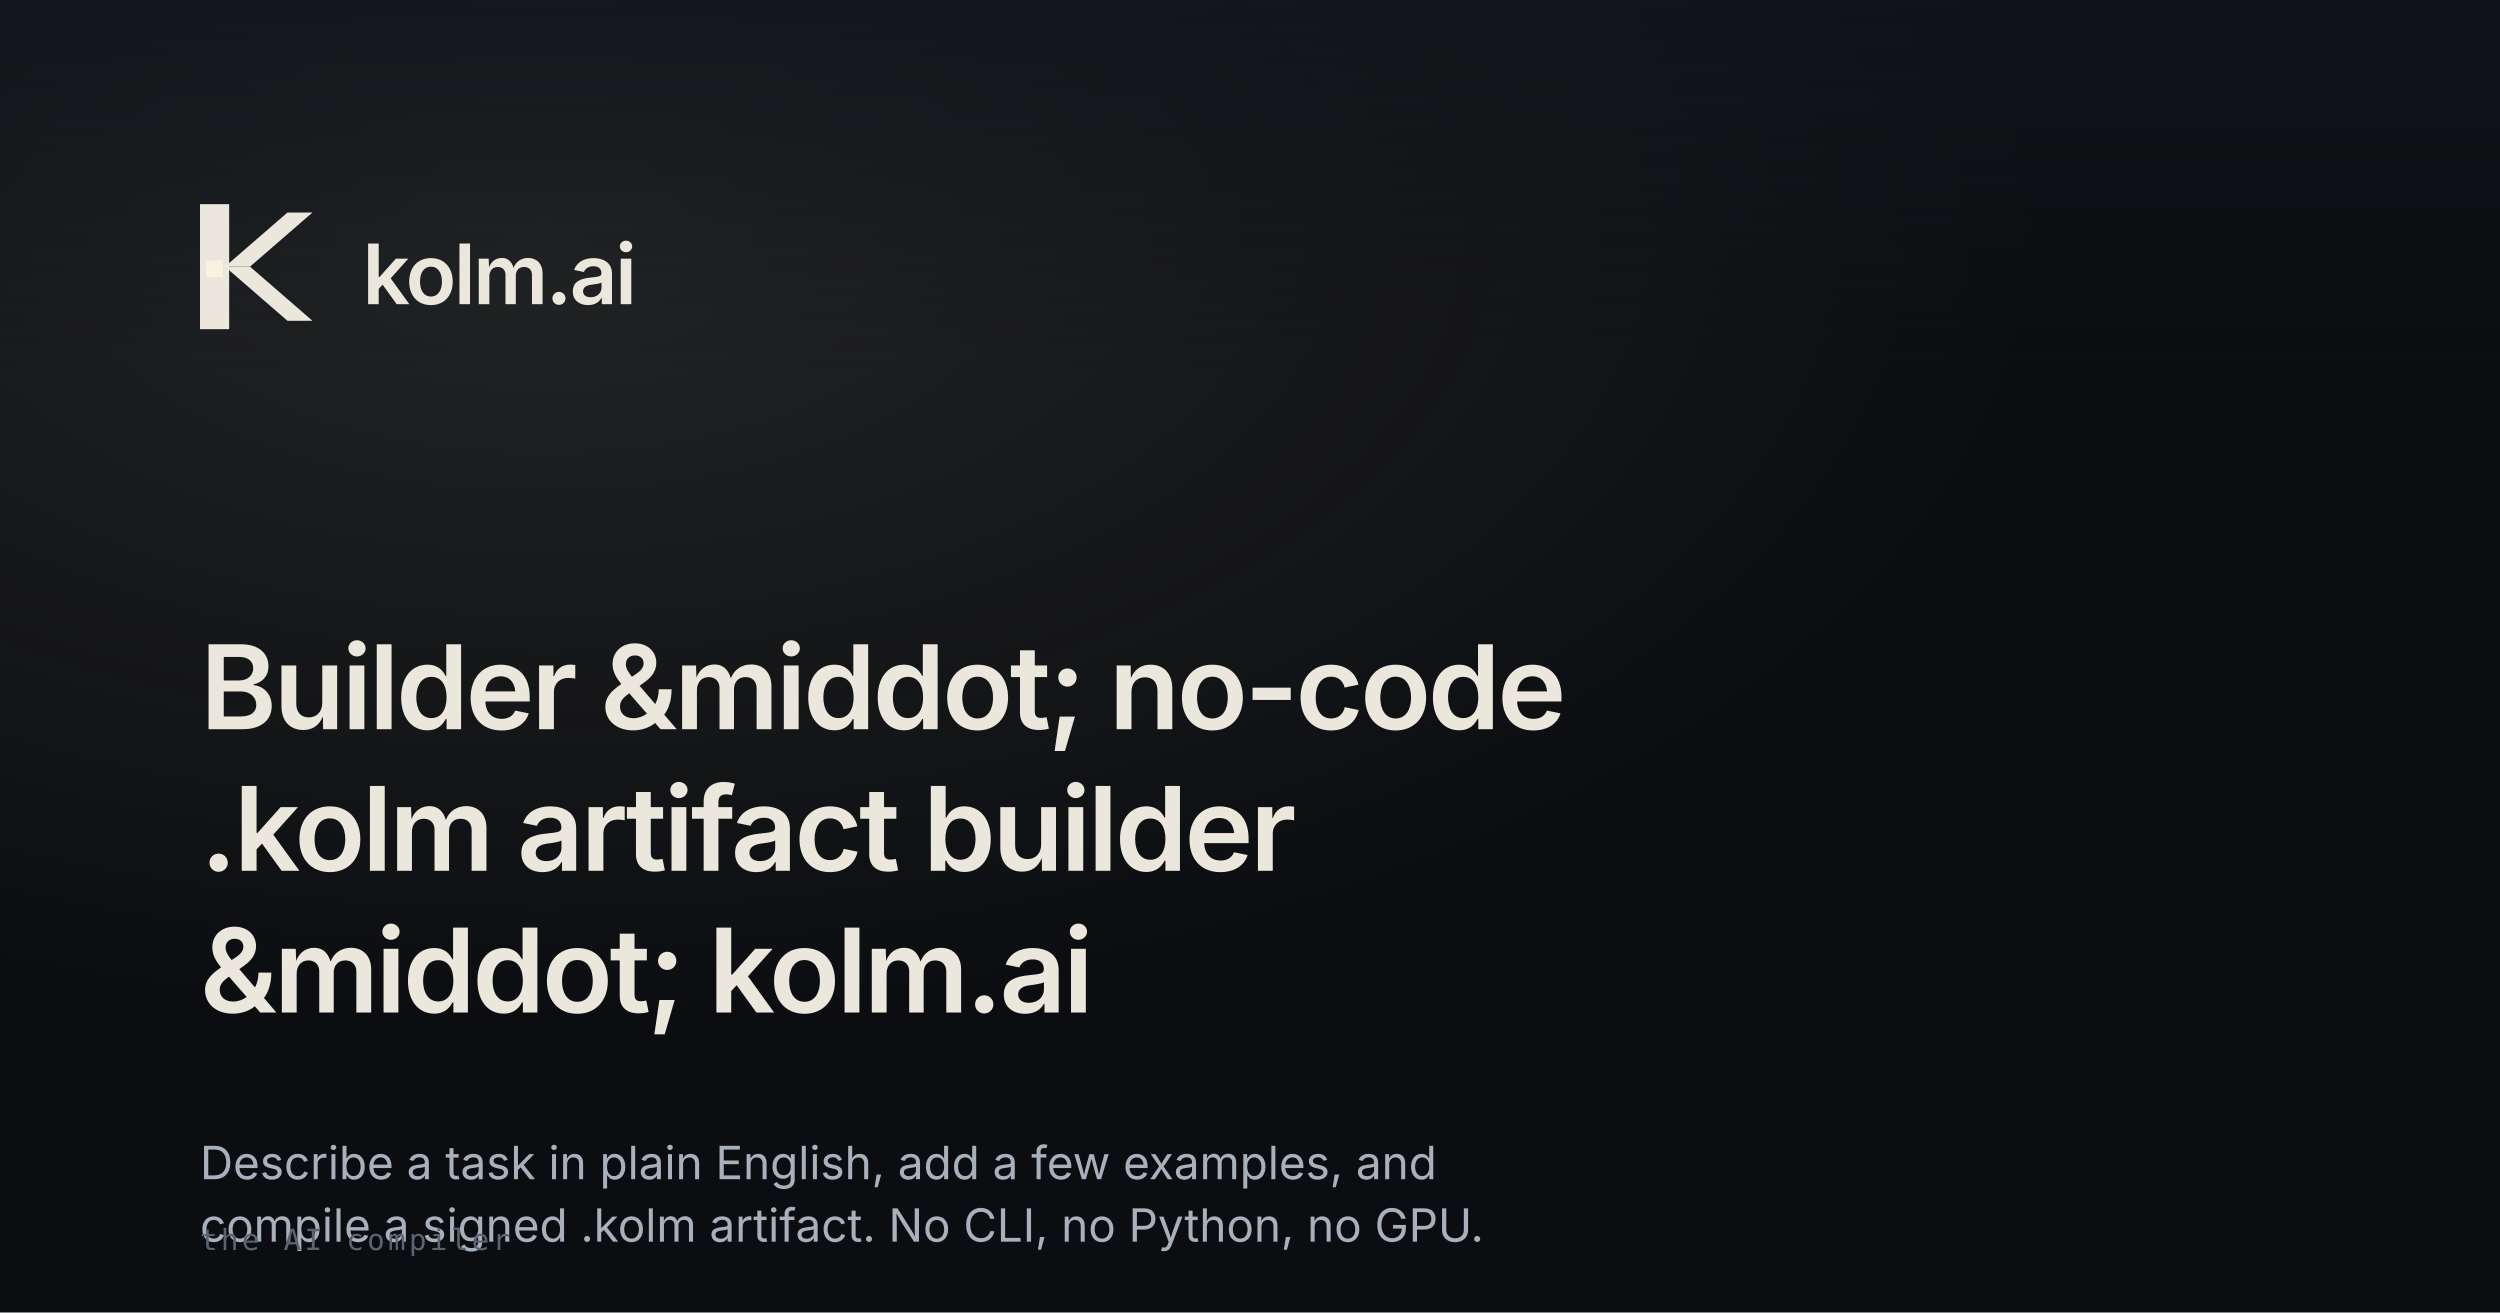
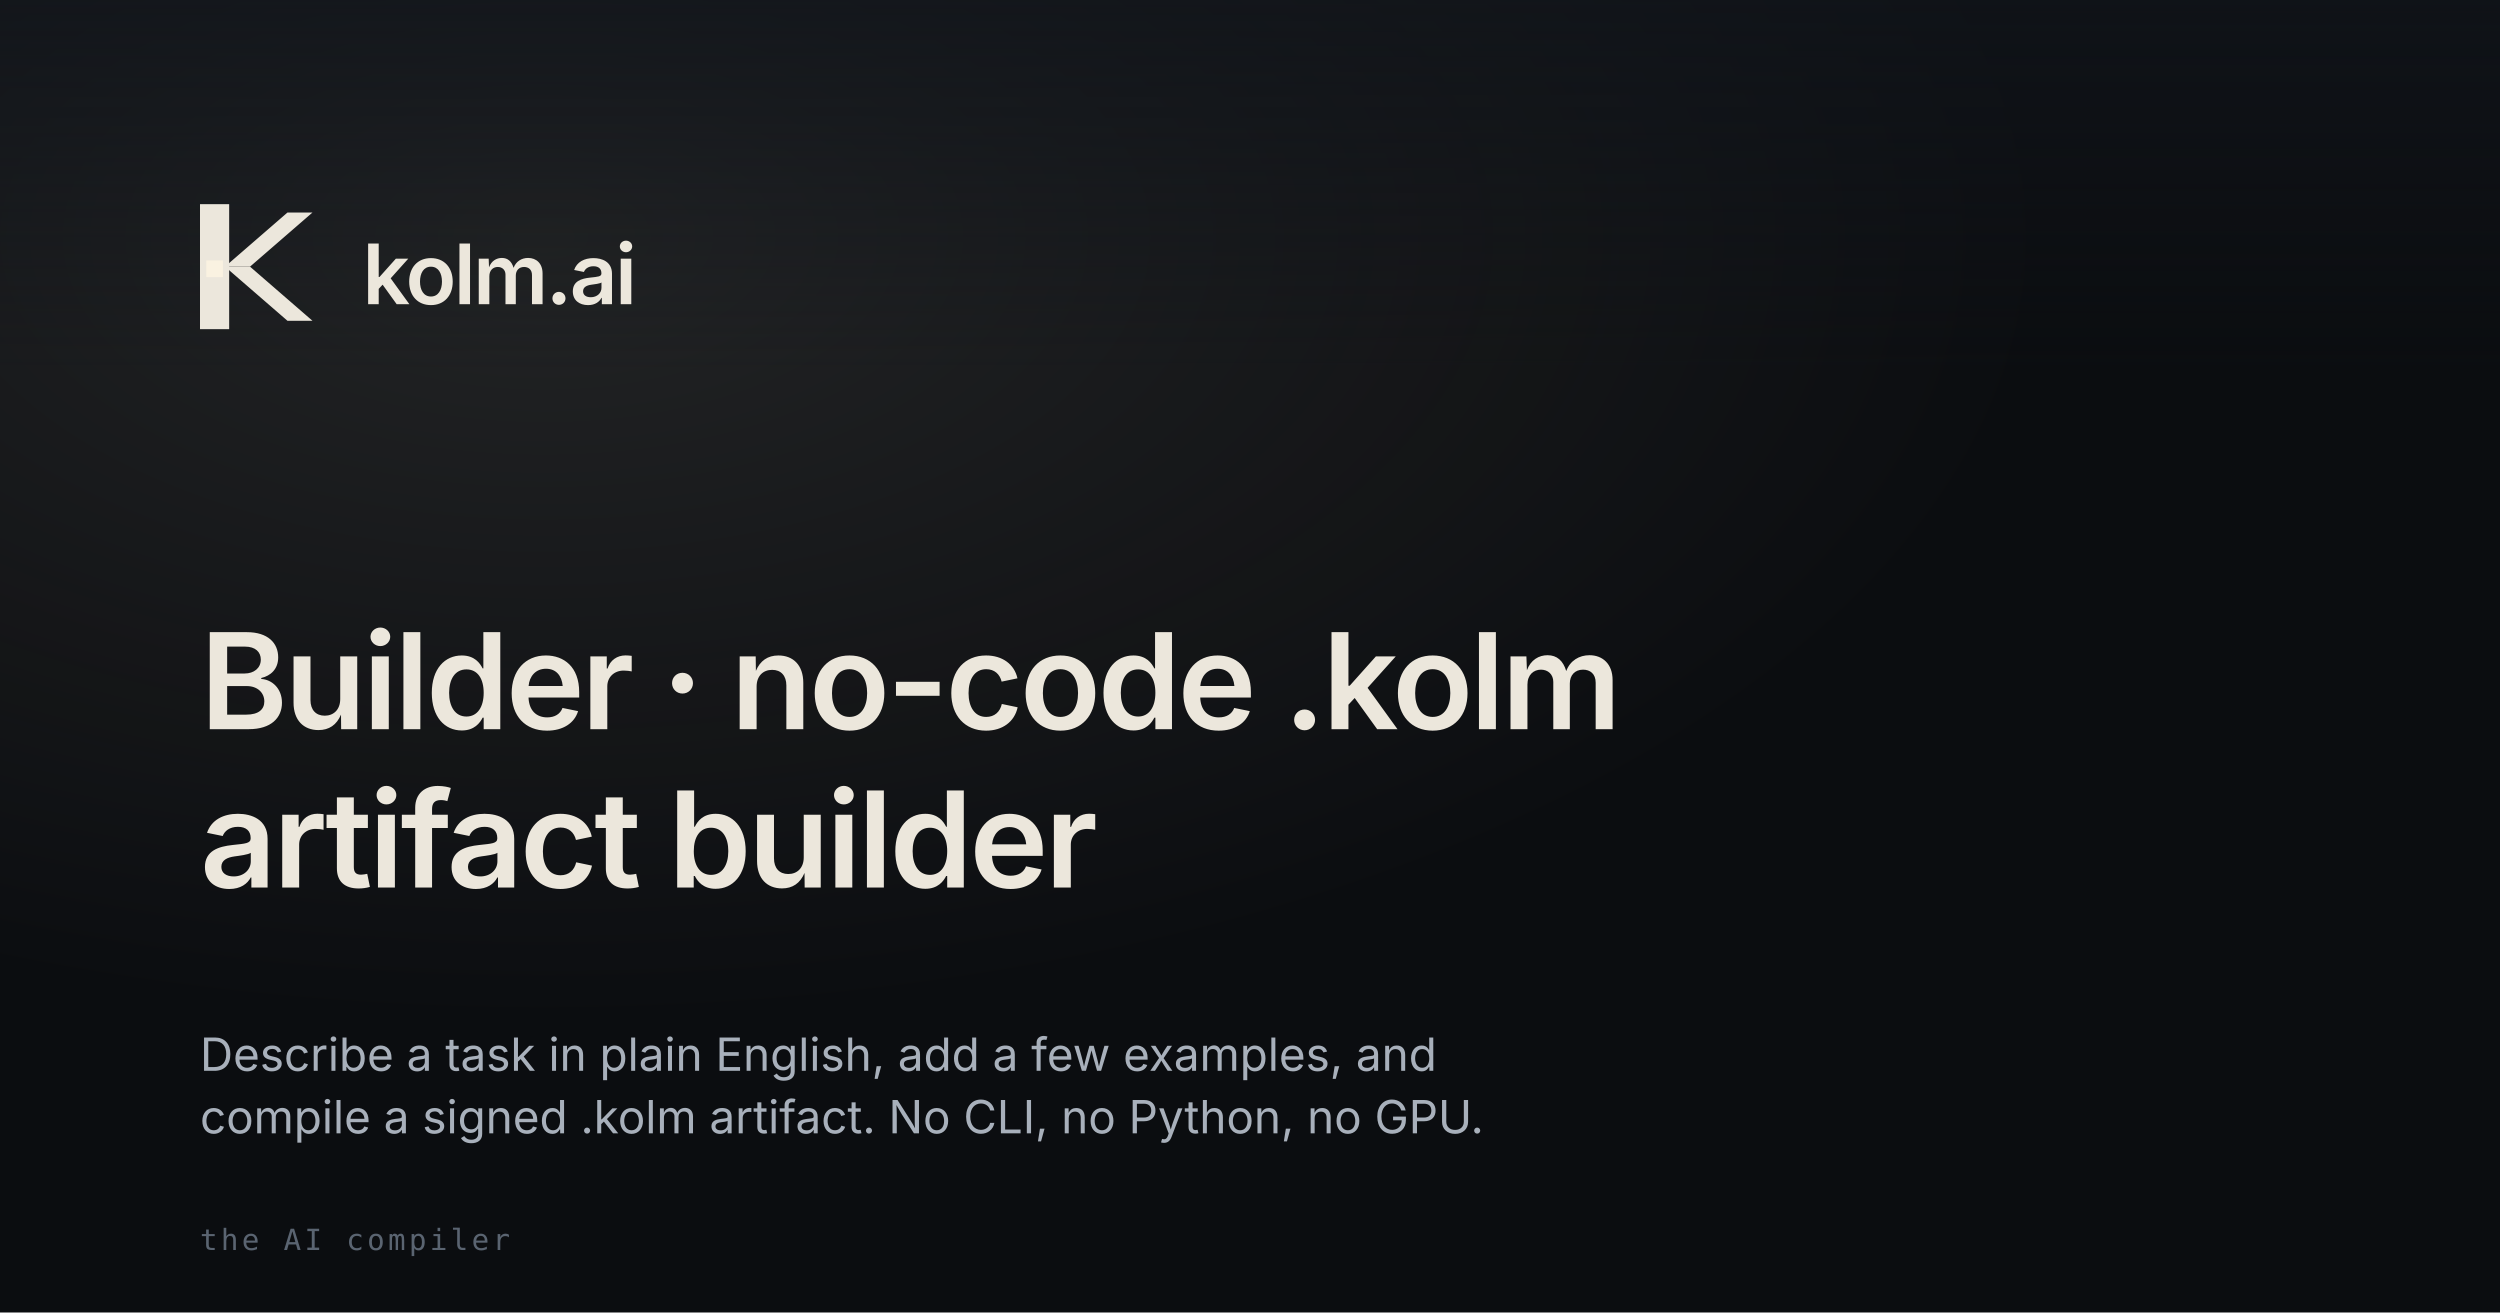
- <svg xmlns="http://www.w3.org/2000/svg" width="1200" height="630" viewBox="0 0 1200 630" role="img" aria-label="Builder &amp;middot; no-code .kolm artifact builder &amp;middot; kolm.ai | kolm.ai">
+ <svg xmlns="http://www.w3.org/2000/svg" width="1200" height="630" viewBox="0 0 1200 630" role="img" aria-label="Builder · no-code .kolm artifact builder | kolm.ai">
  <defs>
    <radialGradient id="glow" cx="22%" cy="18%" r="60%">
      <stop offset="0%" stop-color="#faf2e1" stop-opacity="0.10" />
      <stop offset="100%" stop-color="#faf2e1" stop-opacity="0" />
    </radialGradient>
    <linearGradient id="topfade" x1="0" y1="0" x2="0" y2="1">
      <stop offset="0%" stop-color="#11151b" stop-opacity="0.7" />
      <stop offset="100%" stop-color="#11151b" stop-opacity="0" />
    </linearGradient>
  </defs>
  <rect width="1200" height="630" fill="#0b0d10" />
  <rect width="1200" height="630" fill="url(#glow)" />
  <rect width="1200" height="180" fill="url(#topfade)" />
  <g transform="translate(96 96)">
    <rect x="0" y="2" width="14" height="60" fill="#ece7dc" />
    <path d="M42 6 L54 6 L24 32 L12 32 Z" fill="#ece7dc" />
    <path d="M12 32 L24 32 L54 58 L42 58 Z" fill="#ece7dc" />
    <rect x="3" y="29" width="8" height="8" fill="#faf2e1" />
    <text x="78" y="50" fill="#ece7dc" font-family="-apple-system,BlinkMacSystemFont,'SF Pro Display','Inter','Segoe UI',system-ui,sans-serif" font-size="40" font-weight="600" letter-spacing="-1.2">kolm.ai</text>
  </g>
-   <text x="96" y="350" fill="#ece7dc" font-family="-apple-system,BlinkMacSystemFont,'SF Pro Display','Inter','Segoe UI',system-ui,sans-serif" font-size="56" font-weight="640" letter-spacing="-1.6">Builder &amp;middot; no-code</text>
-   <text x="96" y="418" fill="#ece7dc" font-family="-apple-system,BlinkMacSystemFont,'SF Pro Display','Inter','Segoe UI',system-ui,sans-serif" font-size="56" font-weight="640" letter-spacing="-1.6">.kolm artifact builder</text>
-   <text x="96" y="486" fill="#ece7dc" font-family="-apple-system,BlinkMacSystemFont,'SF Pro Display','Inter','Segoe UI',system-ui,sans-serif" font-size="56" font-weight="640" letter-spacing="-1.6">&amp;middot; kolm.ai</text>
-   <text x="96" y="566" fill="#a8b0bb" font-family="-apple-system,BlinkMacSystemFont,'SF Pro Text','Inter','Segoe UI',system-ui,sans-serif" font-size="22" font-weight="400">Describe a task in plain English, add a few examples, and</text>
-   <text x="96" y="596" fill="#a8b0bb" font-family="-apple-system,BlinkMacSystemFont,'SF Pro Text','Inter','Segoe UI',system-ui,sans-serif" font-size="22" font-weight="400">compile a signed .kolm artifact. No CLI, no Python, no GPU.</text>
+   <text x="96" y="350" fill="#ece7dc" font-family="-apple-system,BlinkMacSystemFont,'SF Pro Display','Inter','Segoe UI',system-ui,sans-serif" font-size="64" font-weight="640" letter-spacing="-1.6">Builder · no-code .kolm</text>
+   <text x="96" y="426" fill="#ece7dc" font-family="-apple-system,BlinkMacSystemFont,'SF Pro Display','Inter','Segoe UI',system-ui,sans-serif" font-size="64" font-weight="640" letter-spacing="-1.6">artifact builder</text>
+   <text x="96" y="514" fill="#a8b0bb" font-family="-apple-system,BlinkMacSystemFont,'SF Pro Text','Inter','Segoe UI',system-ui,sans-serif" font-size="22" font-weight="400">Describe a task in plain English, add a few examples, and</text>
+   <text x="96" y="544" fill="#a8b0bb" font-family="-apple-system,BlinkMacSystemFont,'SF Pro Text','Inter','Segoe UI',system-ui,sans-serif" font-size="22" font-weight="400">compile a signed .kolm artifact. No CLI, no Python, no GPU.</text>
  <text x="96" y="600" fill="#5a6471" font-family="ui-monospace,'SF Mono',Menlo,Consolas,monospace" font-size="14" letter-spacing="1.6">the AI compiler</text>
</svg>
